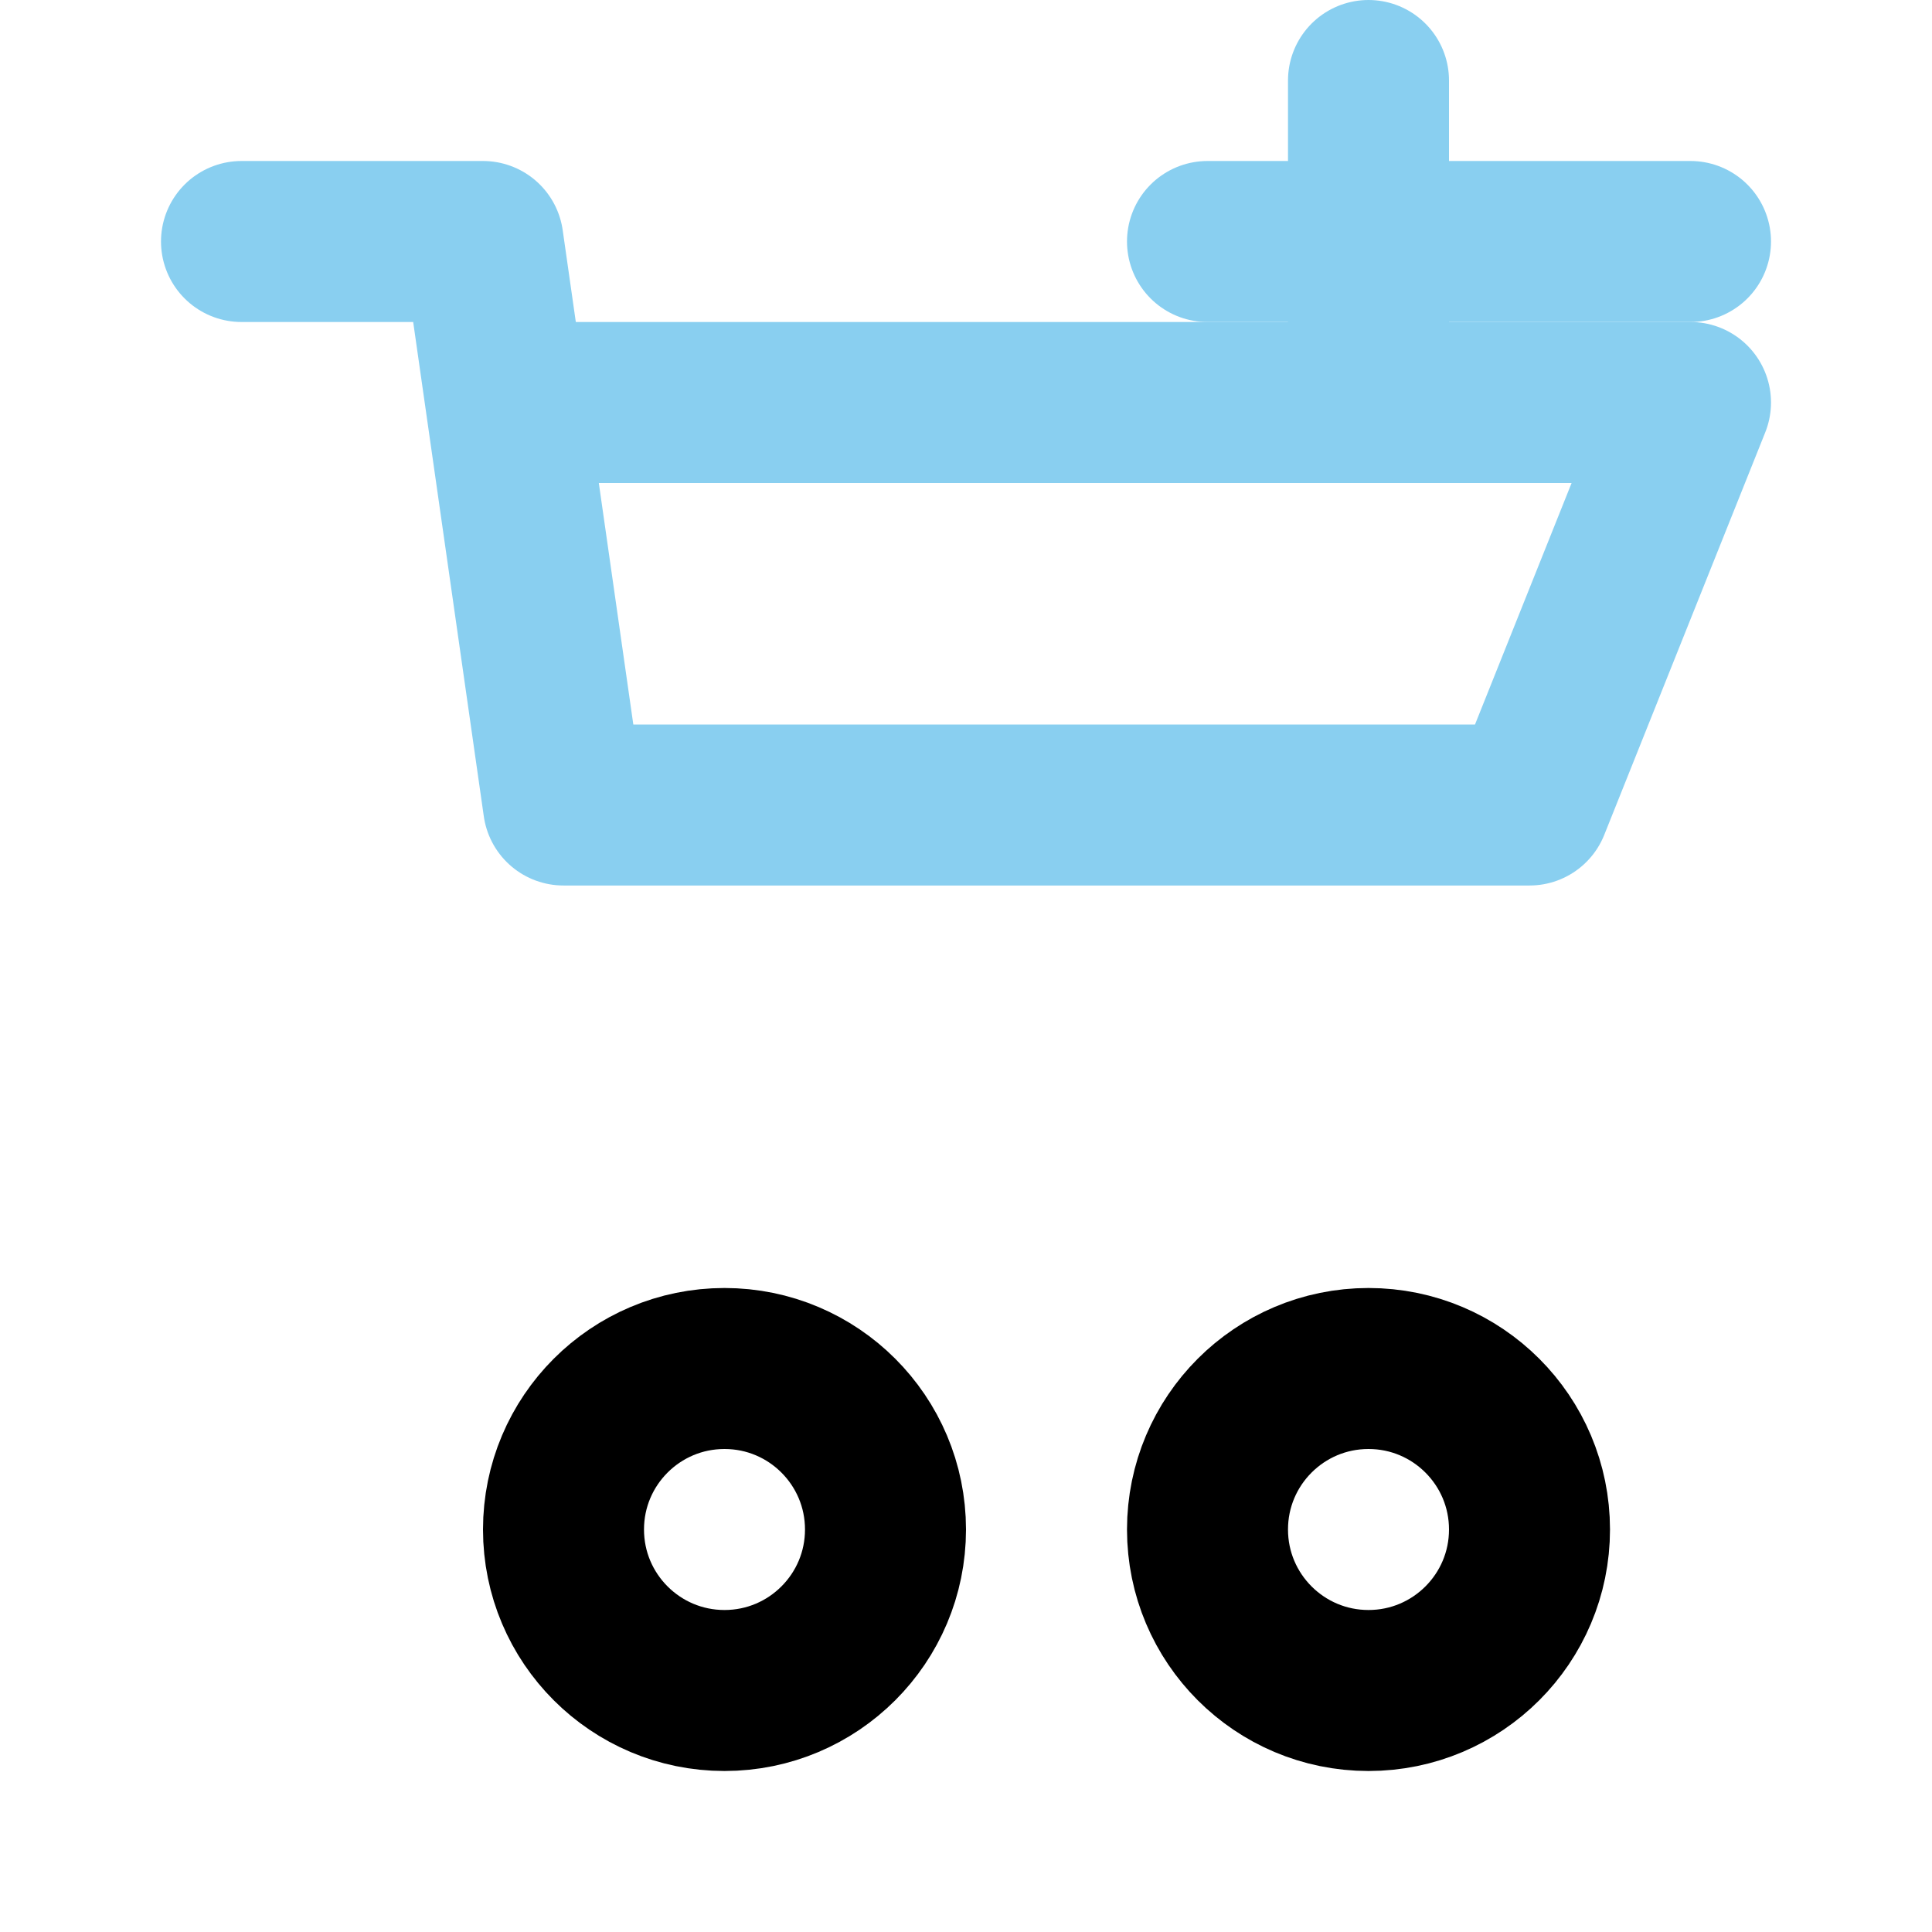
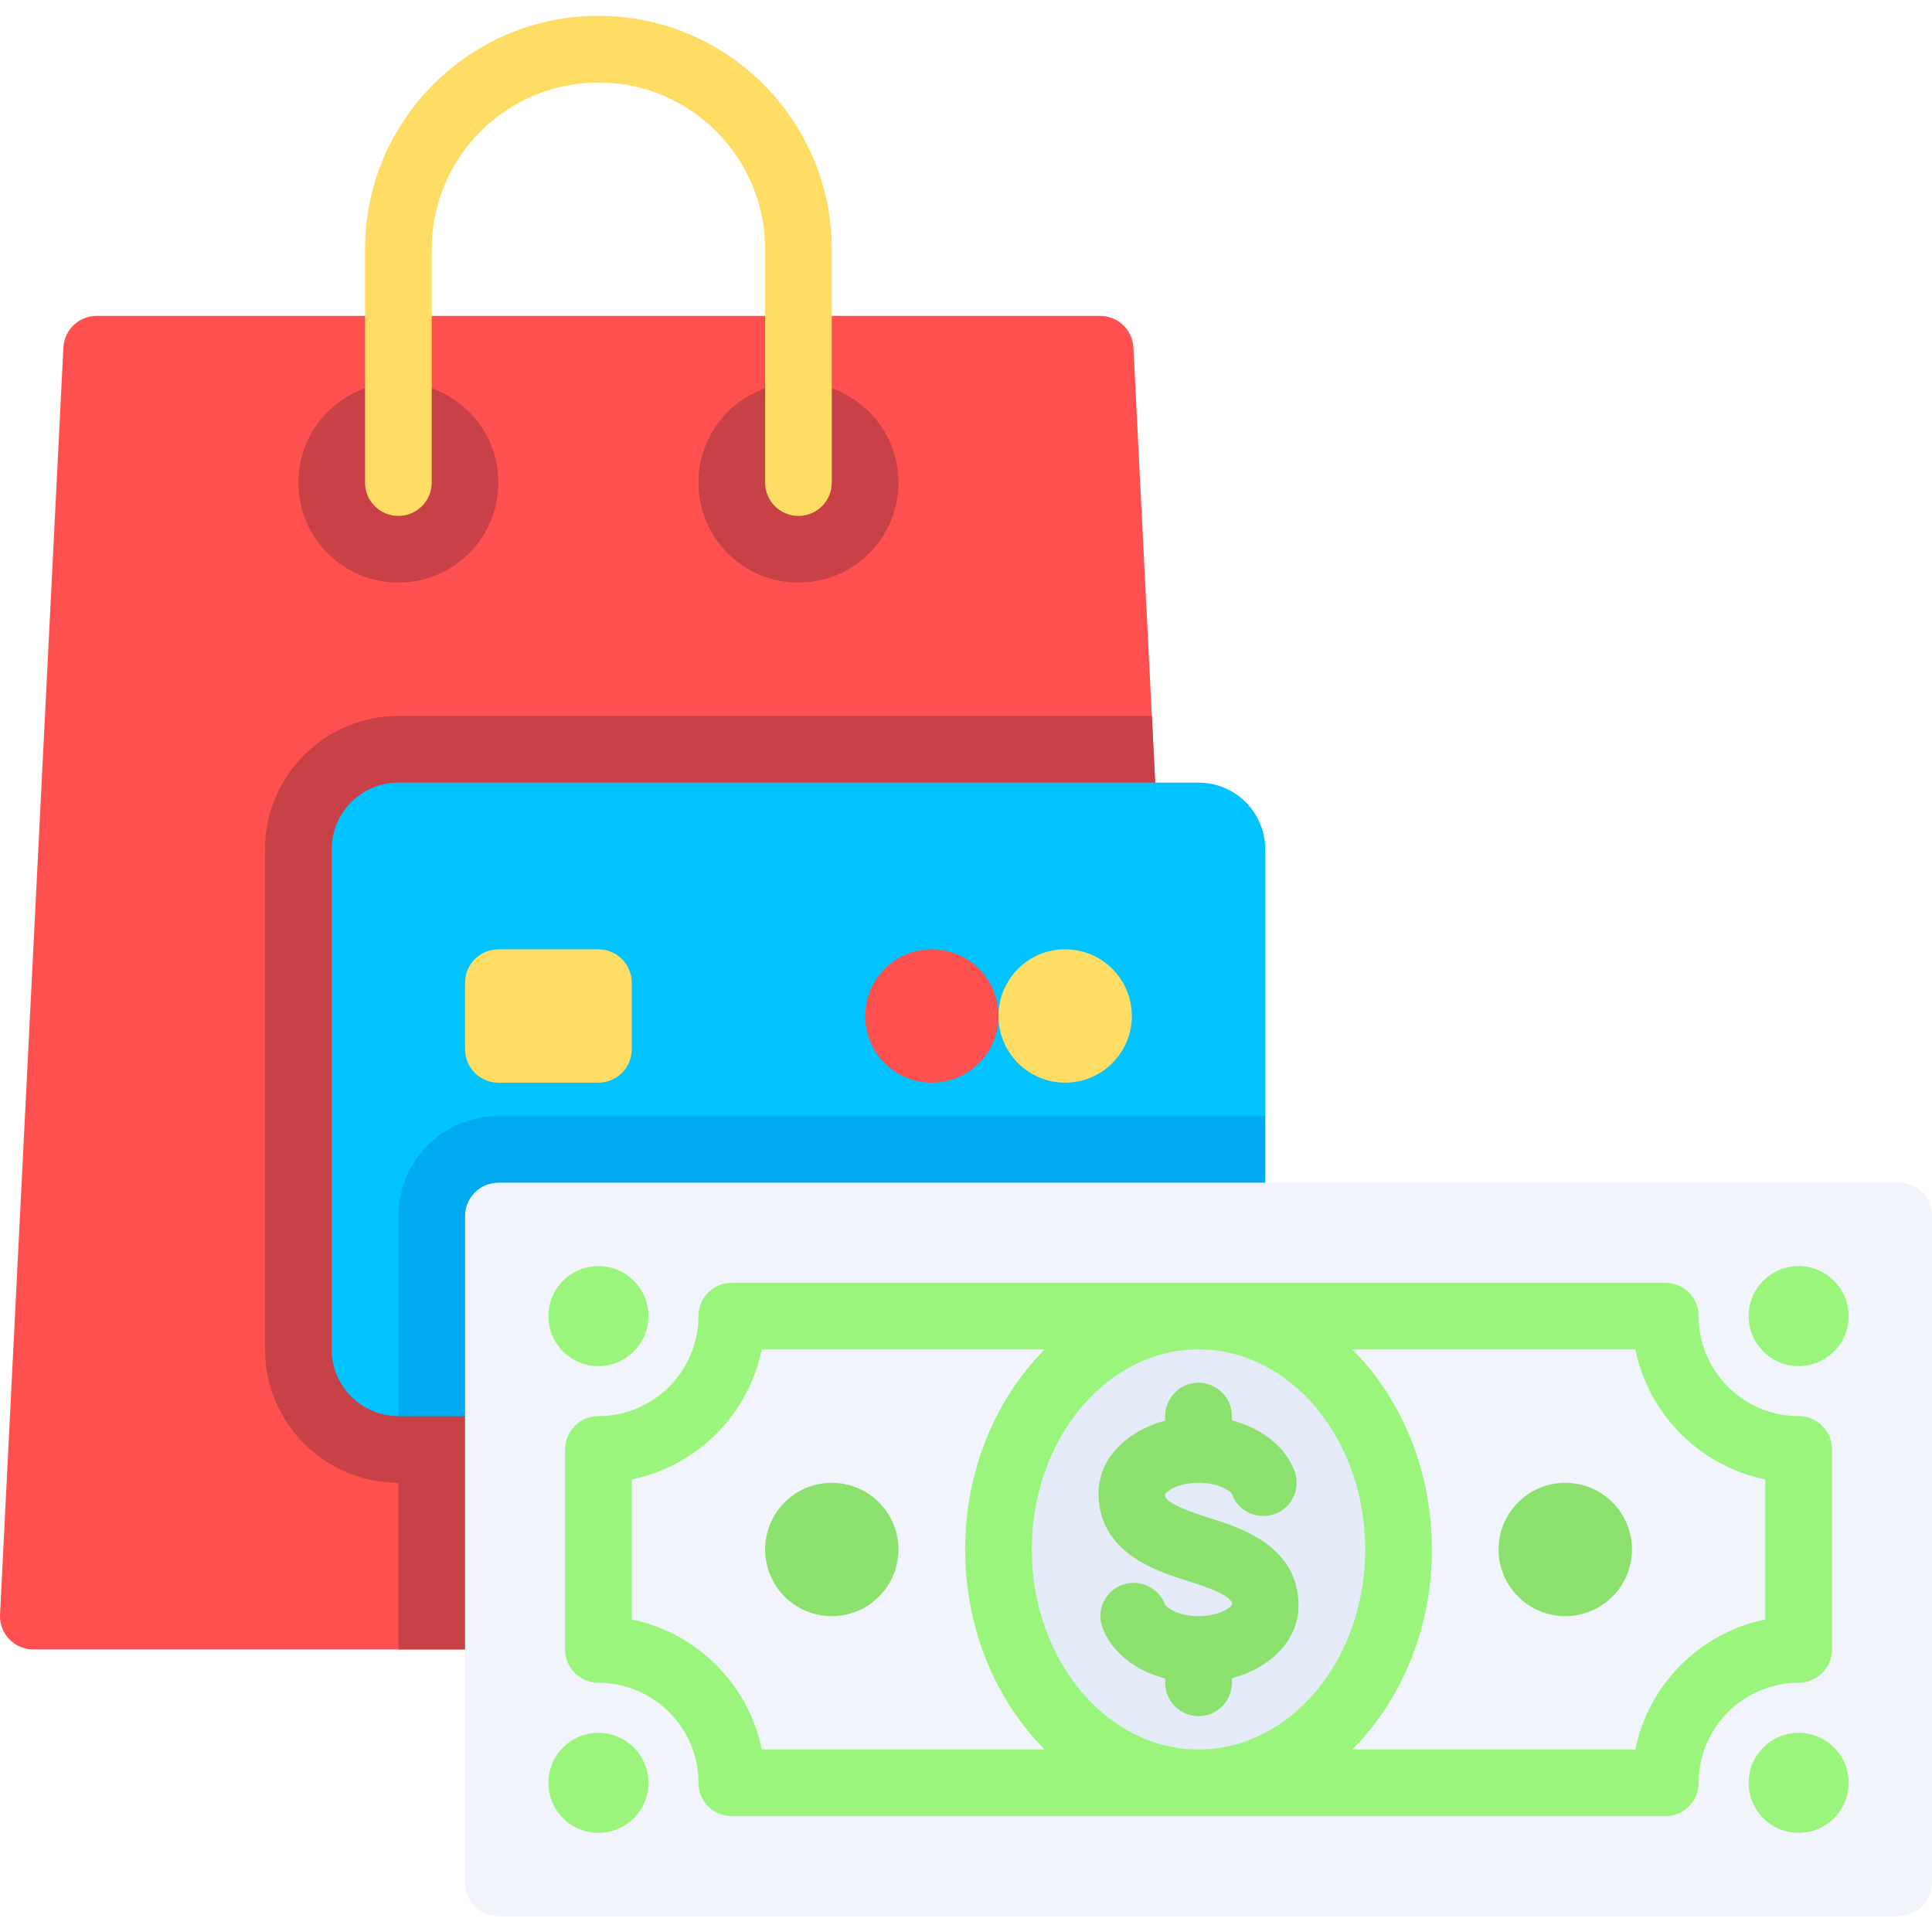
- <svg xmlns="http://www.w3.org/2000/svg" width="100" height="100" viewBox="0 0 24 24" fill="none">
-   <path d="M3 3H6L7 10H19L21 5H7" stroke="#89CFF0" stroke-width="2" stroke-linecap="round" stroke-linejoin="round" />
-   <circle cx="9" cy="19" r="2" stroke="#000" stroke-width="2" />
-   <circle cx="17" cy="19" r="2" stroke="#000" stroke-width="2" />
-   <path d="M15 3H21" stroke="#89CFF0" stroke-width="2" stroke-linecap="round" />
-   <path d="M17 1V5" stroke="#89CFF0" stroke-width="2" stroke-linecap="round" />
+ <svg xmlns="http://www.w3.org/2000/svg" height="800px" width="800px" version="1.1" id="Layer_1" viewBox="0 0 512 512" xml:space="preserve">
+   <path style="fill:#FF5050;" d="M291.546,83.71H25.623c-4.708,0-8.589,3.692-8.824,8.395L0.011,427.85  c-0.252,5.046,3.772,9.277,8.824,9.277h308.786L300.37,92.105C300.135,87.402,296.254,83.71,291.546,83.71z" />
+   <g>
+     <circle style="fill:#C84146;" cx="105.572" cy="127.892" r="26.506" />
+     <circle style="fill:#C84146;" cx="211.597" cy="127.892" r="26.506" />
+     <path style="fill:#C84146;" d="M317.621,437.126l-12.37-247.391h-199.68c-19.488,0-35.342,15.854-35.342,35.342v132.531   c0,19.488,15.854,35.342,35.342,35.342v44.177H317.621z" />
+   </g>
+   <path style="fill:#00C3FF;" d="M317.621,375.278H105.572c-9.76,0-17.671-7.911-17.671-17.671V225.076  c0-9.76,7.911-17.671,17.671-17.671h212.049c9.76,0,17.671,7.911,17.671,17.671v132.531  C335.292,367.367,327.381,375.278,317.621,375.278z" />
+   <path style="fill:#00AAF0;" d="M132.078,295.759c-14.639,0-26.506,11.867-26.506,26.506v53.012h212.049  c9.76,0,17.671-7.911,17.671-17.671v-61.848H132.078z" />
+   <g>
+     <path style="fill:#FFDC64;" d="M132.078,251.582h26.506c4.879,0,8.835,3.956,8.835,8.835v17.671c0,4.879-3.956,8.835-8.835,8.835   h-26.506c-4.879,0-8.835-3.956-8.835-8.835v-17.671C123.243,255.538,127.199,251.582,132.078,251.582z" />
+     <circle style="fill:#FFDC64;" cx="282.28" cy="269.248" r="17.671" />
+   </g>
+   <circle style="fill:#FF5050;" cx="246.938" cy="269.248" r="17.671" />
+   <path style="fill:#F1F4FB;" d="M503.165,507.809H132.078c-4.879,0-8.835-3.956-8.835-8.835V322.266c0-4.879,3.956-8.835,8.835-8.835  h371.086c4.879,0,8.835,3.956,8.835,8.835v176.708C512,503.853,508.044,507.809,503.165,507.809z" />
+   <ellipse style="fill:#E4EAF8;" cx="317.621" cy="410.625" rx="53.012" ry="61.848" />
+   <g>
+     <circle style="fill:#8CE16E;" cx="220.432" cy="410.625" r="17.671" />
+     <circle style="fill:#8CE16E;" cx="414.811" cy="410.625" r="17.671" />
+     <path style="fill:#8CE16E;" d="M344.128,425.529c0-15.885-15.531-20.733-23.874-23.34c-11.467-3.589-11.467-5.332-11.528-6.144   c0.423-0.914,3.581-3.098,8.896-3.098c5.323,0,8.482,2.183,8.887,3.08c1.709,4.59,6.834,6.86,11.363,5.203   c4.573-1.709,6.903-6.79,5.203-11.363c-2.412-6.475-8.668-11.355-16.618-13.454v-1.136c0-4.884-3.952-8.835-8.835-8.835   s-8.835,3.952-8.835,8.835v1.212c-10.368,2.756-17.671,10.176-17.671,19.22c0,15.885,15.531,20.733,23.874,23.34   c11.467,3.589,11.467,5.332,11.528,6.144c-0.423,0.914-3.581,3.098-8.896,3.098s-8.464-2.183-8.896-3.098   c-1.709-4.565-6.816-6.851-11.355-5.185c-4.573,1.709-6.903,6.79-5.203,11.363c2.412,6.475,8.668,11.355,16.618,13.454v1.136   c0,4.884,3.952,8.835,8.835,8.835s8.835-3.952,8.835-8.835v-1.212C336.825,441.994,344.128,434.574,344.128,425.529z" />
+   </g>
+   <path style="fill:#9BF57D;" d="M476.659,375.278c-14.616,0-26.506-11.89-26.506-26.506c0-4.884-3.952-8.835-8.835-8.835H193.926  c-4.884,0-8.835,3.952-8.835,8.835c0,14.616-11.89,26.506-26.506,26.506c-4.884,0-8.835,3.952-8.835,8.835v53.012  c0,4.884,3.952,8.835,8.835,8.835c14.616,0,26.506,11.89,26.506,26.506c0,4.884,3.952,8.835,8.835,8.835h247.391  c4.884,0,8.835-3.952,8.835-8.835c0-14.616,11.89-26.506,26.506-26.506c4.884,0,8.835-3.952,8.835-8.835v-53.012  C485.494,379.229,481.542,375.278,476.659,375.278z M361.798,410.619c0,29.233-19.819,53.012-44.177,53.012  s-44.177-23.779-44.177-53.012s19.819-53.012,44.177-53.012S361.798,381.386,361.798,410.619z M167.42,429.179v-37.12  c17.282-3.521,30.933-17.17,34.453-34.453h74.979c-12.889,12.964-21.078,31.895-21.078,53.012s8.189,40.049,21.078,53.012h-74.979  C198.353,446.35,184.703,432.699,167.42,429.179z M467.823,429.179c-17.282,3.521-30.933,17.17-34.453,34.453h-74.979  c12.89-12.964,21.078-31.895,21.078-53.012c0-21.118-8.188-40.049-21.078-53.012h74.979c3.521,17.282,17.17,30.933,34.453,34.453  L467.823,429.179L467.823,429.179z" />
+   <path style="fill:#FFDC64;" d="M211.597,136.722c-4.884,0-8.835-3.952-8.835-8.835V66.039c0-24.358-19.819-44.177-44.177-44.177  s-44.177,19.819-44.177,44.177v61.848c0,4.884-3.952,8.835-8.835,8.835s-8.835-3.952-8.835-8.835V66.039  c0-34.099,27.749-61.848,61.848-61.848s61.848,27.749,61.848,61.848v61.848C220.432,132.771,216.481,136.722,211.597,136.722z" />
+   <g>
+     <circle style="fill:#9BF57D;" cx="158.584" cy="348.777" r="13.253" />
+     <circle style="fill:#9BF57D;" cx="476.659" cy="348.777" r="13.253" />
+     <circle style="fill:#9BF57D;" cx="158.584" cy="472.473" r="13.253" />
+     <circle style="fill:#9BF57D;" cx="476.659" cy="472.473" r="13.253" />
+   </g>
</svg>
